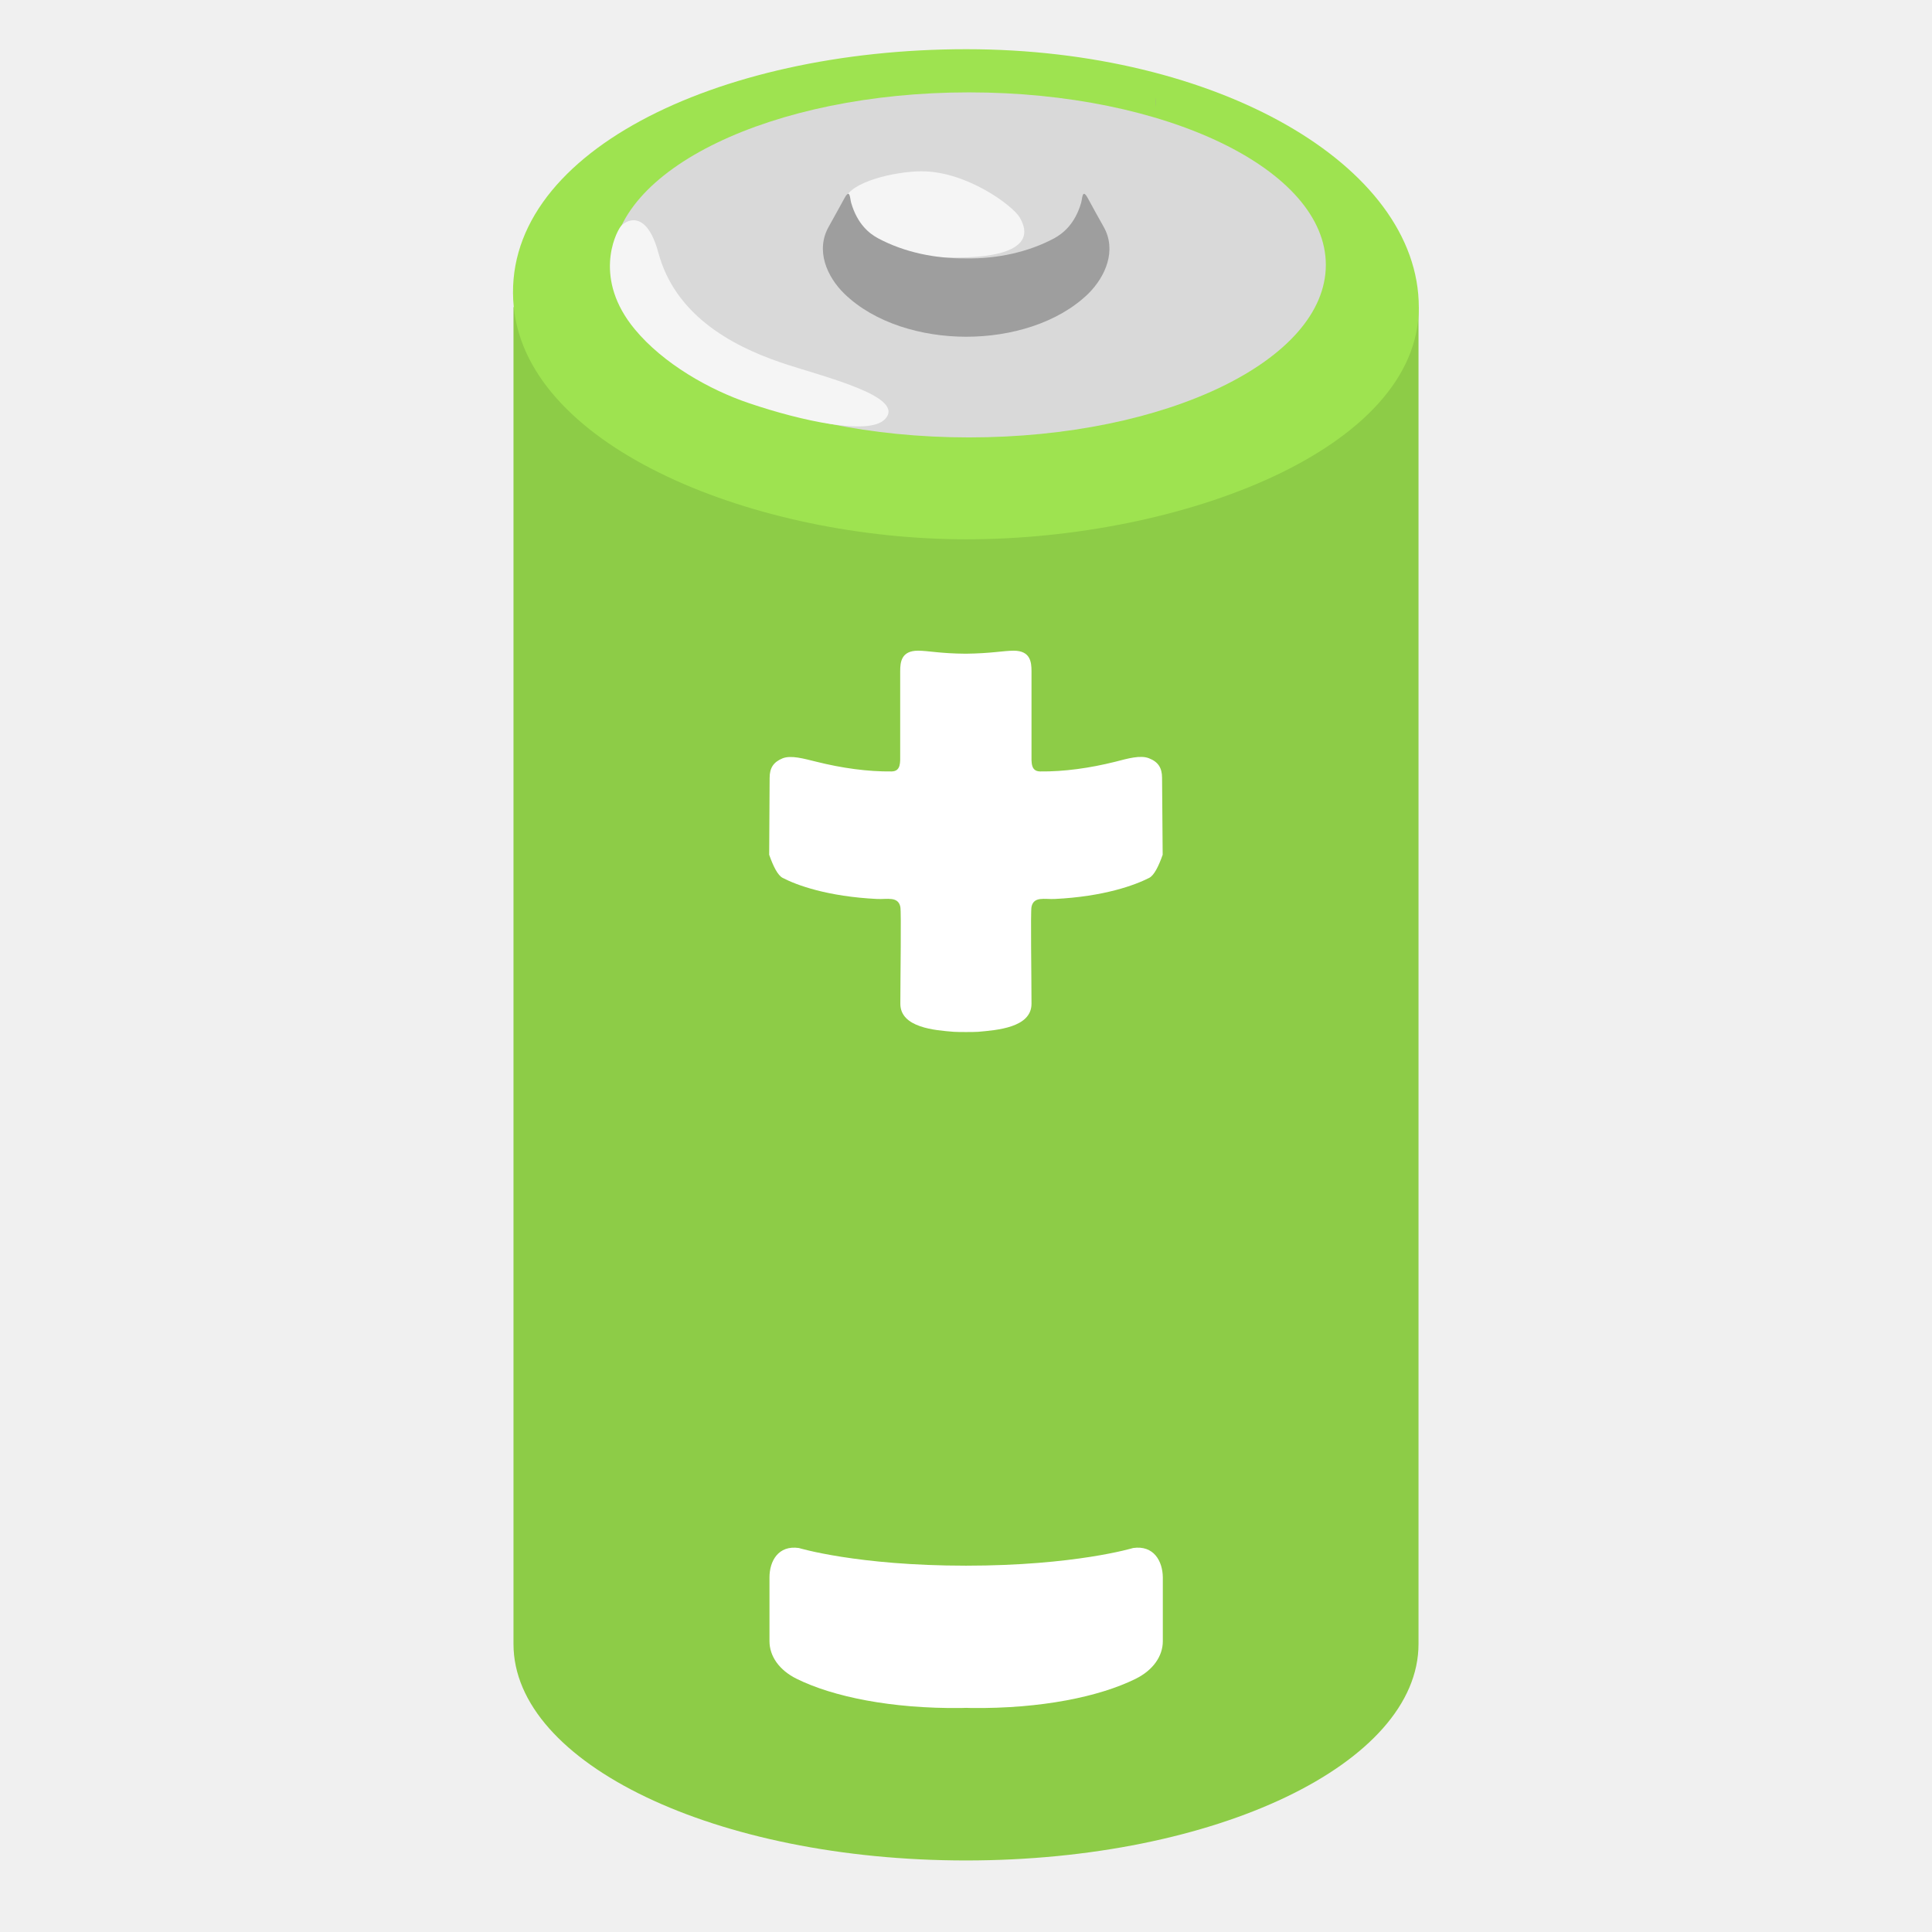
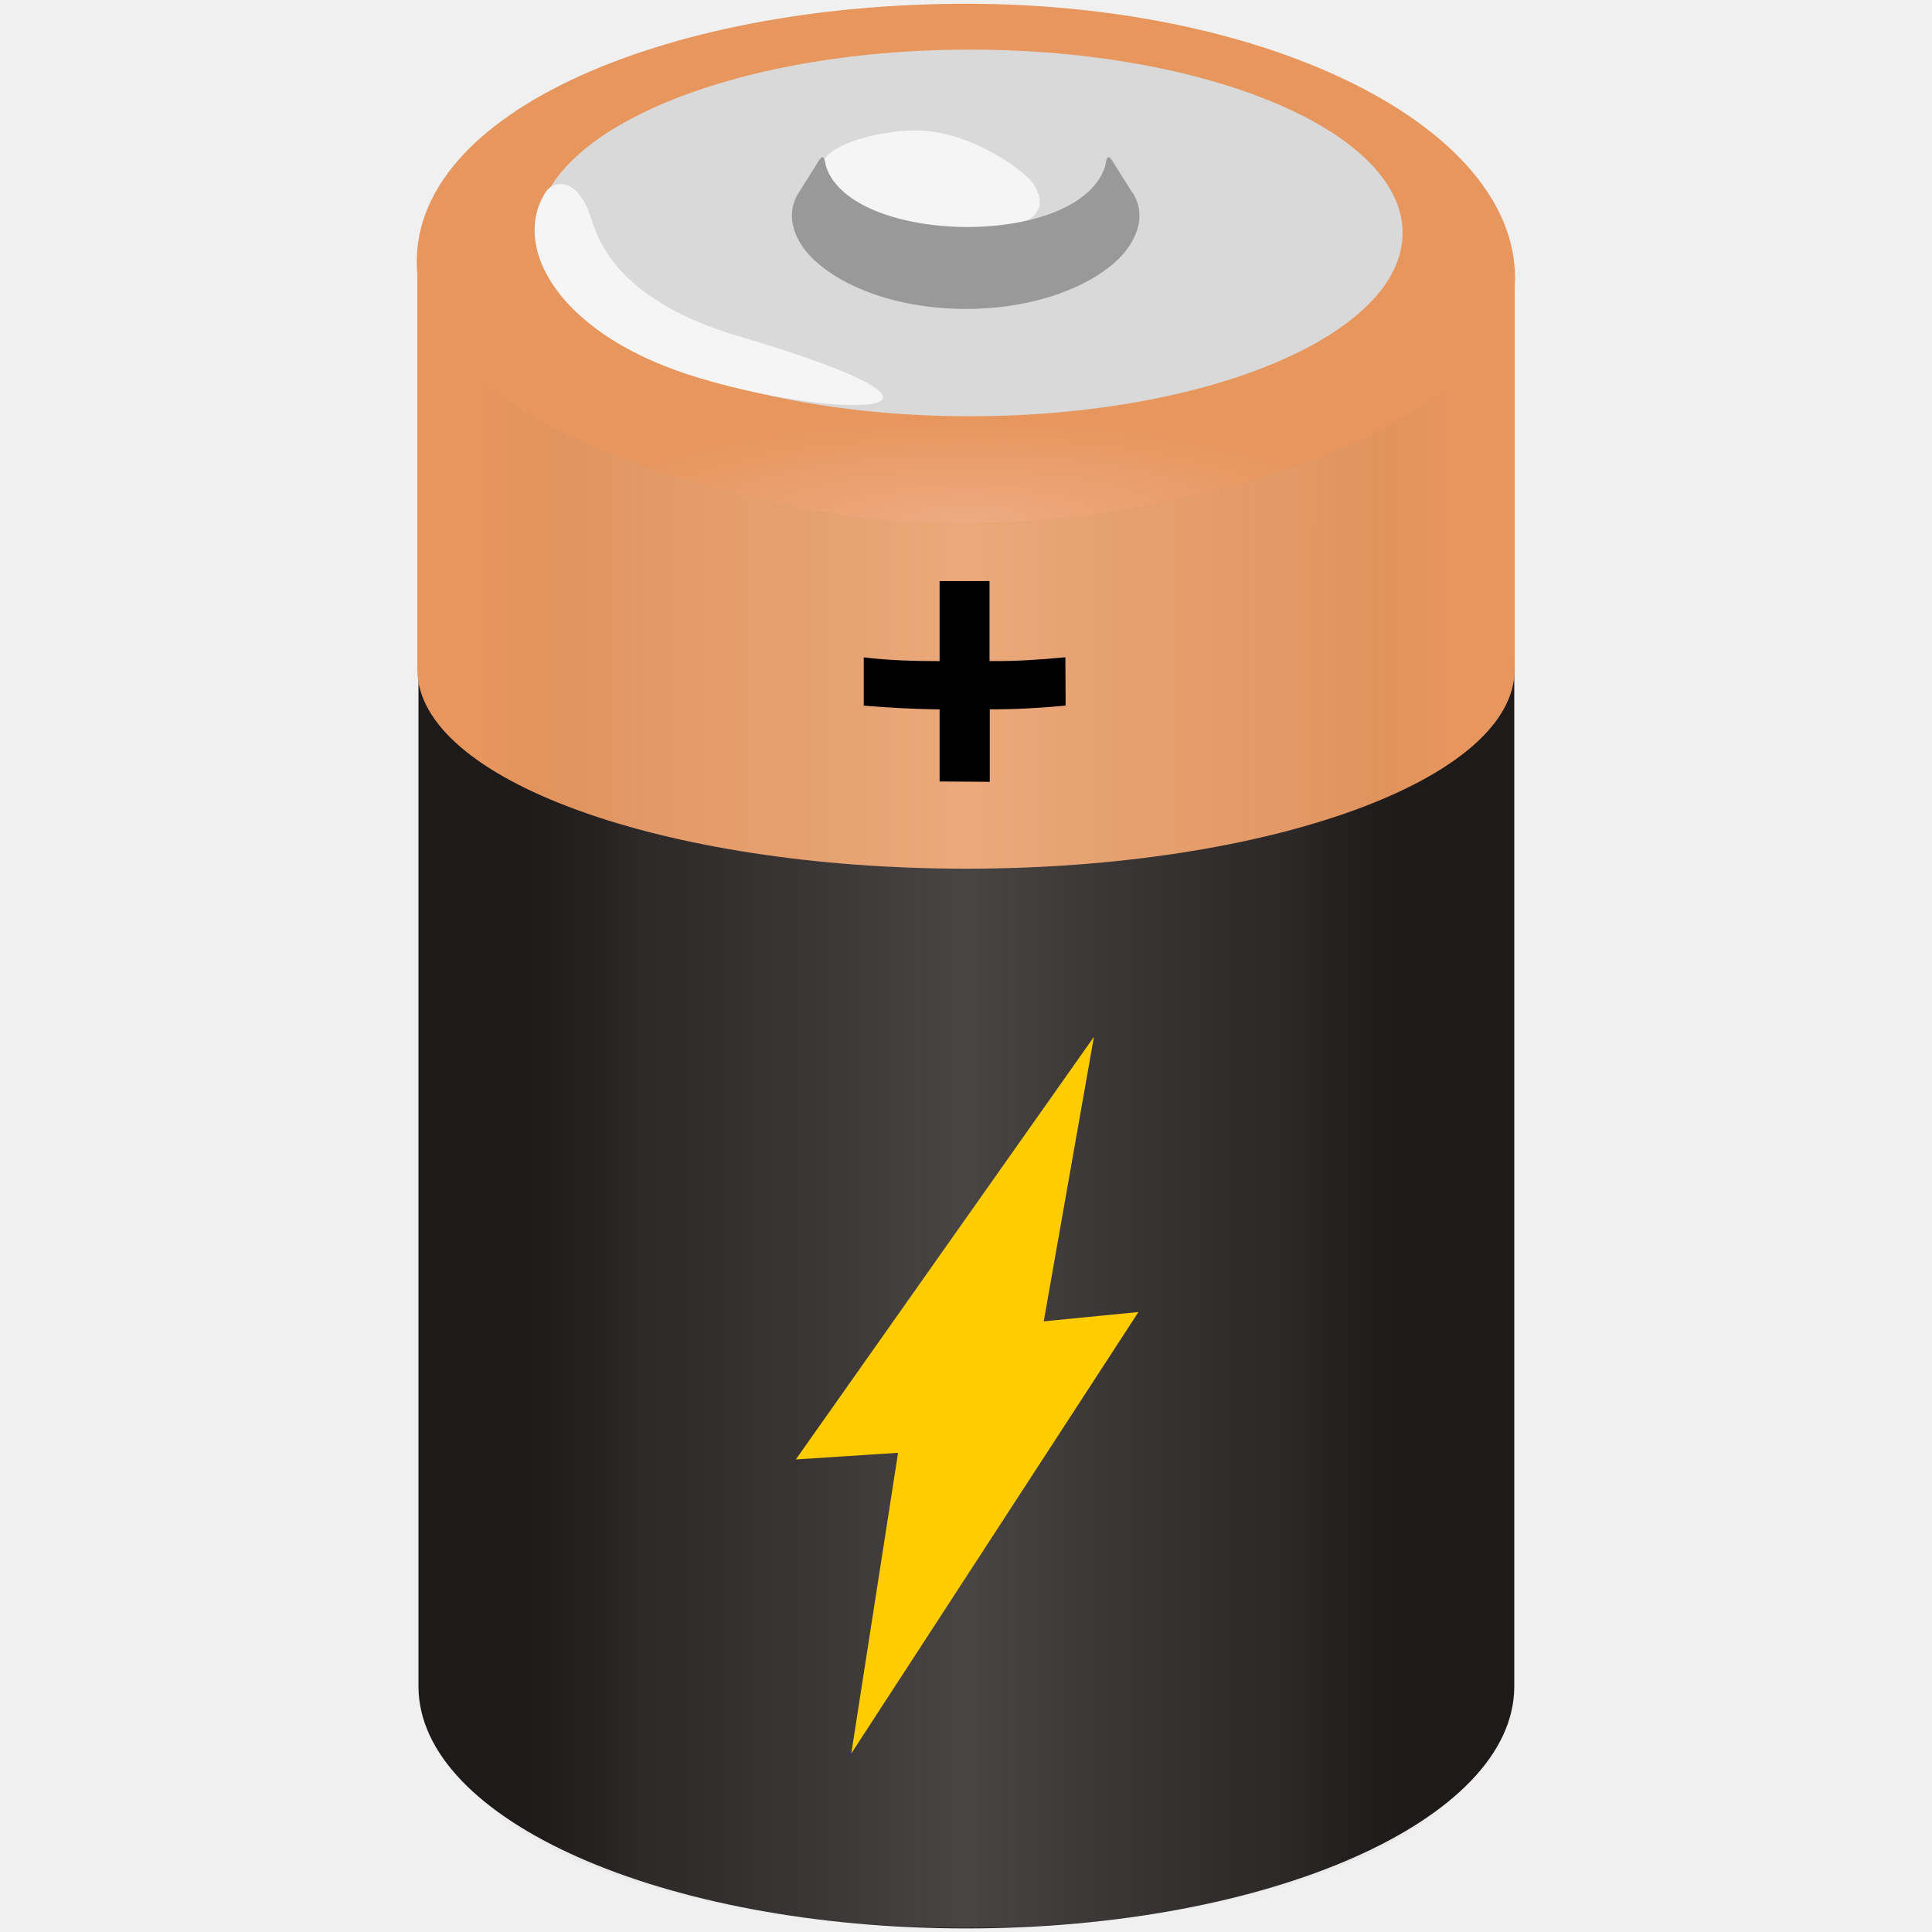
- <svg xmlns="http://www.w3.org/2000/svg" width="512px" height="512px" viewBox="0 0 128 128" aria-hidden="true" role="img" class="iconify iconify--noto" preserveAspectRatio="xMidYMid meet">
-   <path d="M34.02 20.35v88.57c0 7.92 13.42 14.34 29.98 14.34c16.56 0 29.98-6.42 29.98-14.34V20.35H34.02z" fill="#8dcc47" />
-   <path d="M94 20.36C94 29.8 78.21 35.73 64.02 35.73C50.2 35.73 35 29.77 34.04 20.36C33.01 10.22 47.46 3.26 64.02 3.26S94 10.92 94 20.36Z" fill="#9ee350" />
-   <ellipse cx="64.2" cy="17.55" rx="23.64" ry="11.43" fill="#d9d9d9" />
-   <path d="M76.56 6.44V7.1C76.59 6.69 76.56 6.44 76.56 6.44Z" fill="#9e9e9e" />
-   <path d="M76.99 51.54C76.99 50.88 76.74 50.48 76.13 50.24C75.56 50.01 74.73 50.25 73.88 50.47C72.2 50.89 70.47 51.13 68.91 51.11C68.28 51.1 68.34 50.5 68.34 49.95V44.47C68.34 43.87 68.27 43.11 67.16 43.11C66.49 43.11 65.68 43.29 63.99 43.31C62.3 43.3 61.49 43.11 60.82 43.11C59.71 43.11 59.64 43.87 59.64 44.47V49.95C59.64 50.5 59.7 51.1 59.07 51.11C57.51 51.13 55.78 50.89 54.1 50.47C53.24 50.26 52.42 50.02 51.85 50.24C51.24 50.49 50.99 50.88 50.99 51.54L50.96 56.63C51.24 57.42 51.53 57.99 51.85 58.16C52.79 58.65 54.84 59.4 58.12 59.56C58.77 59.59 59.5 59.37 59.65 60.08C59.72 60.43 59.65 64.75 59.65 66.5C59.65 68.09 61.95 68.26 63.19 68.36C63.46 68.38 64.54 68.38 64.8 68.36C66.03 68.25 68.34 68.09 68.34 66.5C68.34 64.75 68.27 60.43 68.34 60.08C68.49 59.37 69.21 59.59 69.87 59.56C73.15 59.4 75.2 58.64 76.14 58.16C76.45 58 76.75 57.43 77.03 56.63L76.99 51.54Z" fill="#ffffff" />
-   <path d="M75.07 102.56S71.22 103.73 64 103.73S52.93 102.56 52.93 102.56C51.56 102.36 50.98 103.43 50.98 104.51V108.73C50.98 109.73 51.63 110.66 52.79 111.23C55.18 112.41 59.04 113.21 63.66 113.16C63.78 113.16 63.89 113.15 64.01 113.15C64.13 113.15 64.24 113.16 64.36 113.16C68.99 113.21 72.84 112.41 75.23 111.23C76.39 110.66 77.04 109.73 77.04 108.73V104.51C77.03 103.43 76.44 102.36 75.07 102.56Z" fill="#ffffff" />
-   <path d="M58.59 27.81C60.19 26.27 54.43 24.94 51.71 24.01C48.29 22.84 44.71 20.78 43.62 16.75C42.8 13.71 41.37 14.66 41.11 15.02C40.74 15.53 39.31 18.51 42.06 21.82C43.95 24.1 47.01 25.83 49.62 26.71C53.19 27.92 57.53 28.83 58.59 27.81Z" fill="#f5f5f5" />
-   <path d="M56 13.18C56.33 12.06 59.23 11.37 60.99 11.35C64 11.31 67.1 13.62 67.56 14.41C68.85 16.61 65.91 17.39 60.77 16.94C57.31 16.64 55.67 14.31 56 13.18Z" fill="#f5f5f5" />
-   <path d="M73.11 15.01C72.76 14.39 72.4 13.74 72.06 13.11C71.7 12.46 71.71 13.16 71.63 13.43C71.22 14.85 70.41 15.48 69.84 15.79C68.12 16.71 66.06 17.15 64.01 17.12C61.95 17.14 59.9 16.71 58.18 15.79C57.6 15.48 56.8 14.85 56.39 13.43C56.31 13.15 56.32 12.46 55.96 13.11C55.61 13.74 55.26 14.39 54.91 15.01C54.01 16.59 54.79 18.34 55.94 19.46C57.95 21.41 61.07 22.31 64.02 22.31S70.09 21.41 72.1 19.46C73.24 18.33 74.01 16.58 73.11 15.01Z" fill="#9e9e9e" />
+ <svg xmlns="http://www.w3.org/2000/svg" width="512" height="512" version="1.1" viewBox="0 0 512 512">
+   <defs>
+     <linearGradient id="b" x1="127.6" x2="384.3" y1="289.7" y2="289.7" gradientUnits="userSpaceOnUse">
+       <stop style="stop-color:#1e1919;stop-opacity:0" offset="0" />
+       <stop style="stop-color:#c0bfbf;stop-opacity:.088" offset=".16" />
+       <stop style="stop-color:#fff;stop-opacity:.188" offset=".5" />
+       <stop style="stop-color:#bfbfbf;stop-opacity:.08" offset=".84" />
+       <stop style="stop-color:#000;stop-opacity:0" offset="1" />
+     </linearGradient>
+     <radialGradient id="a" cx="256" cy="217.7" r="127.5" gradientTransform="matrix(.8175 0 1.417e-8 .2104 46.7 92.34)" gradientUnits="userSpaceOnUse">
+       <stop style="stop-color:#eeaa81" offset="0" />
+       <stop style="stop-color:#e7965e" offset="1" />
+     </radialGradient>
+   </defs>
+   <path d="m110.9 172.8v274.1c0 35.43 64.98 64.15 145.2 64.15 80.18 0 145.2-28.72 145.2-64.15v-274.1z" style="fill:#1e1a19" />
+   <path d="m110.6 72.99v104.4c0 29.17 65.09 52.82 145.4 52.82s145.4-23.65 145.4-52.82v-104.4z" style="fill:#e7965e" />
+   <path d="m401.5 73.68c0 40.12-90.96 65.16-145.4 65.16-54.44 0-140.7-25.17-145.4-65.16-4.995-43.1 65.09-72.68 145.4-72.68s145.4 32.56 145.4 72.68z" style="fill:url(#a)" />
+   <ellipse cx="257" cy="61.73" rx="114.7" ry="48.58" fill="#d9d9d9" />
+   <path d="m196 89.2c-16.6-4.97-34-13.7-39.2-30.9-3.98-12.9-11-9.72-12.2-7.35-9.23 14.2 3.07 38.2 41.3 49.4 37.8 11.2 81.1 10 10.1-11.2z" fill="#f5f5f5" />
+   <path d="m218 43.2c1.6-5.29 15.7-8.55 24.2-8.64 14.6-0.189 29.6 10.7 31.9 14.5 6.26 10.4-8 14.1-32.9 12-16.8-1.42-24.7-12.4-23.1-17.8z" fill="#f5f5f5" />
+   <path d="m300 50.9c-1.7-2.64-3.44-5.4-5.09-8.08-1.75-2.76-1.7 0.212-2.08 1.36-7.17 21.8-67 20.8-73.9 0-0.388-1.19-0.34-4.12-2.08-1.36-1.7 2.68-3.4 5.44-5.09 8.08-4.36 6.72-0.582 14.2 5 18.9 19 16.1 59.4 16.1 78.4 0 5.53-4.8 9.26-12.2 4.9-18.9z" style="fill:#999" />
+   <path d="m110.5 70.24 0.364 374.5c0.04 40.92 64.98 66.15 145.2 66.15 80.18 0 145.1-25.13 145.2-66.15l0.182-374.5c-0.258 49.04-102.7 69.14-146.3 68.65-52.16-0.474-144.3-24.75-144.6-68.64z" style="fill:url(#b)" />
+   <path d="m238 385-12.4 79.7 76.1-117-25.1 2.47 13.3-75.4-79 112z" style="fill:#ffcc00" />
+   <path d="m249 154v21.2c-6.68 0.015-13.6-0.194-20.1-1v12.8c6.71 0.541 13.2 0.927 20.1 1v19.1l13.3 0.088v-19.2c6.83 0 13.4-0.349 20.1-1l-0.064-12.8c-6.64 0.624-13.1 1.08-20.1 1v-21.2l-13.3 0.01z" />
</svg>
